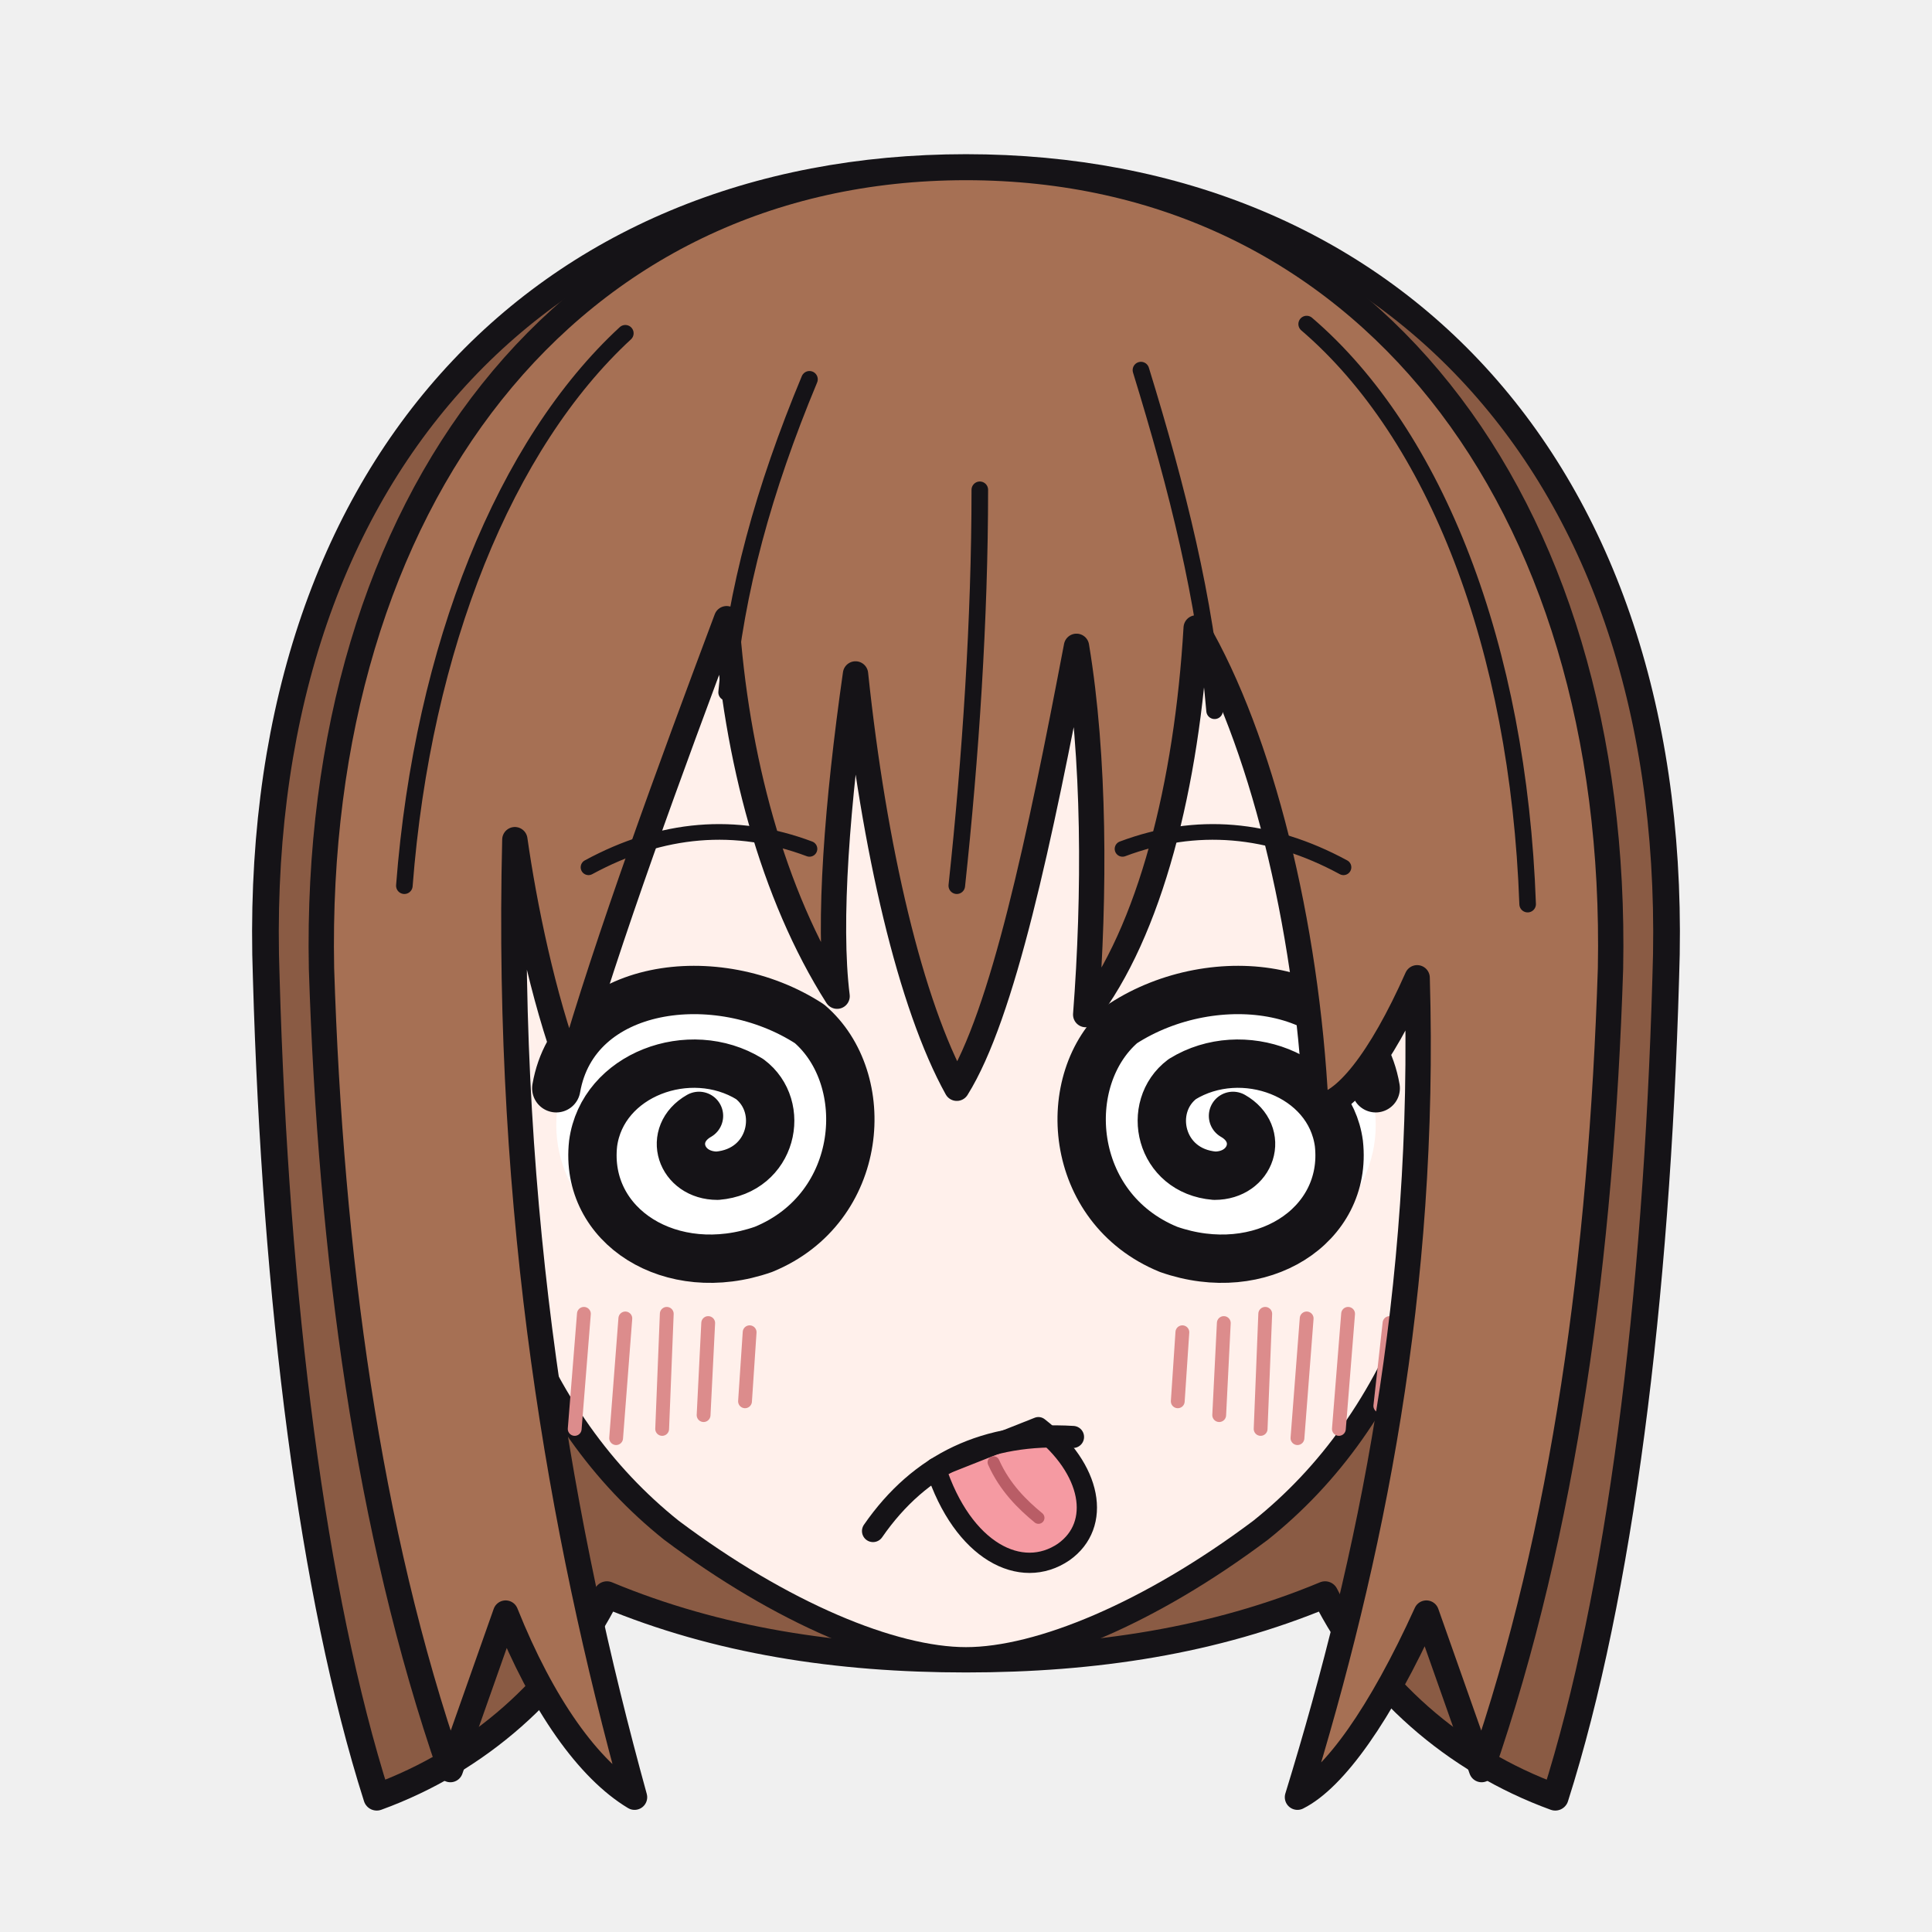
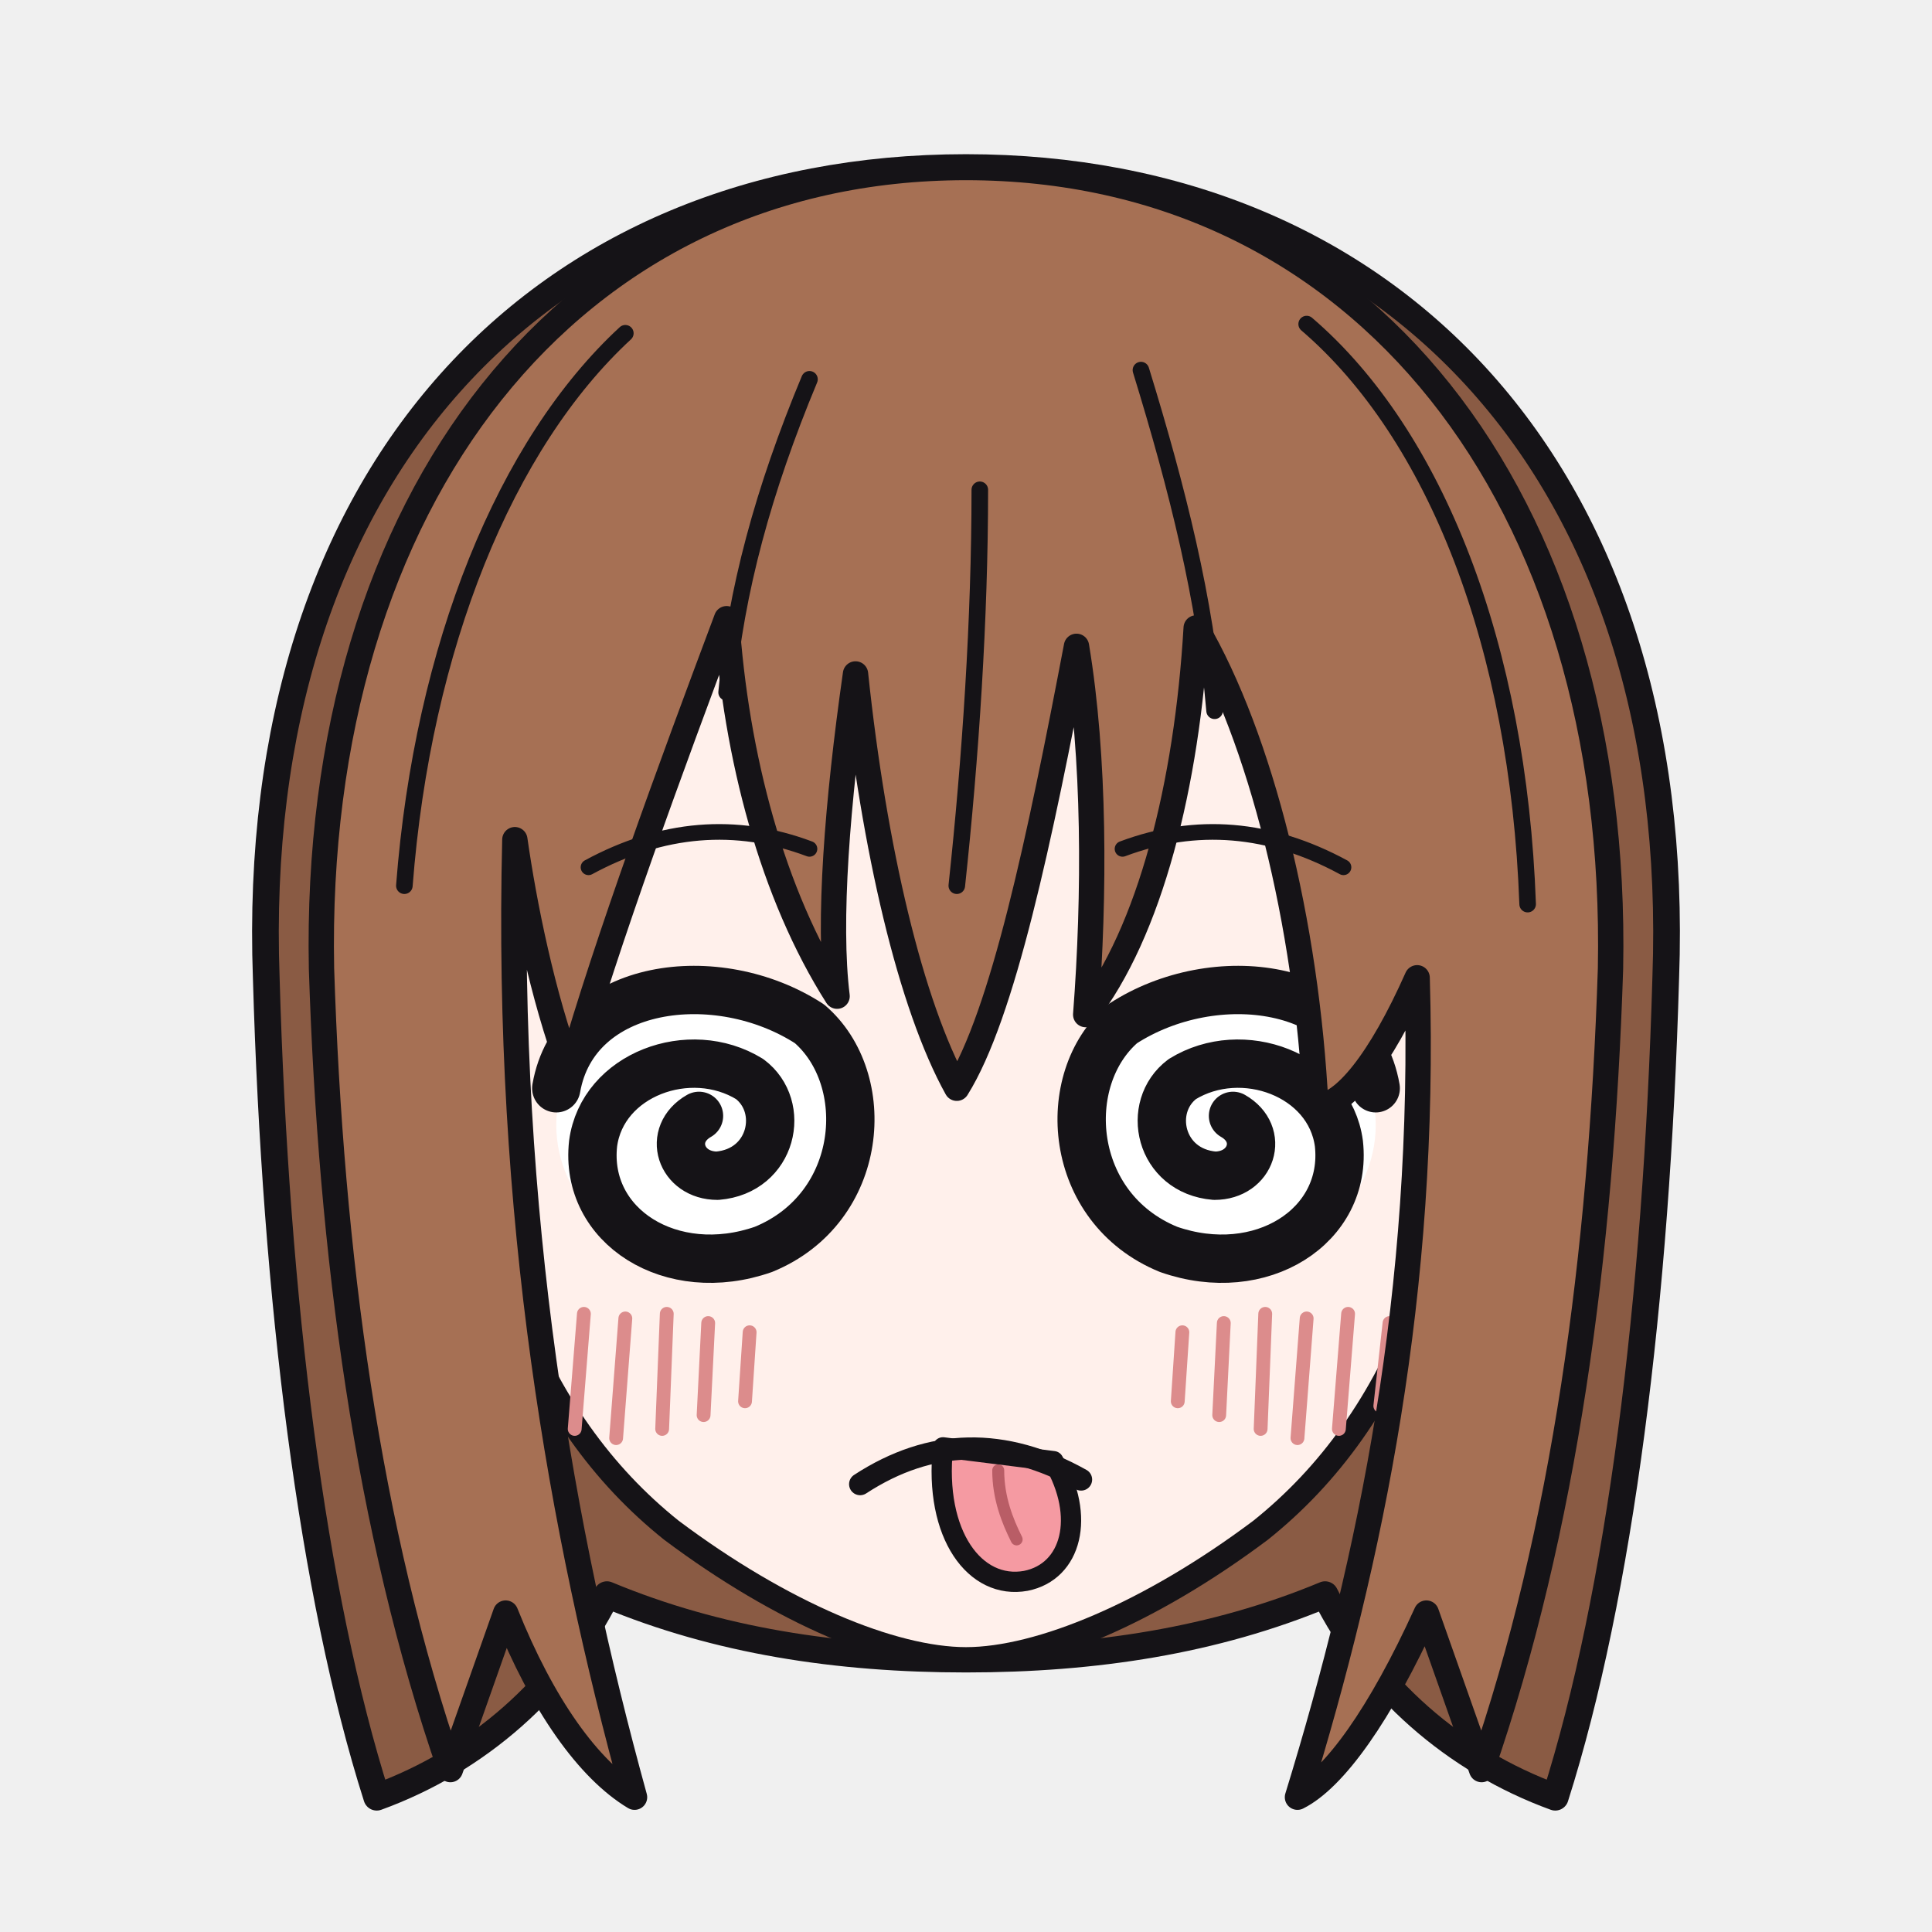
<svg xmlns="http://www.w3.org/2000/svg" viewBox="0 0 512 512" width="512" height="512">
  <g transform="translate(256 264) scale(1.22) translate(-256 -248)">
    <path d="M104 244              C100 134, 164 68, 256 68              C348 68, 412 134, 408 244              C406 314, 398 378, 384 422              C362 414, 344 398, 334 378              C310 388, 284 392, 256 392              C228 392, 202 388, 178 378              C168 398, 150 414, 128 422              C114 378, 106 314, 104 244 Z" fill="#8A5B44" stroke="#151317" stroke-width="5.8" stroke-linejoin="round" />
    <path d="M144 236              C144 166, 190 128, 256 128              C322 128, 368 166, 368 236              C366 300, 350 340, 320 364              C296 382, 272 392, 256 392              C240 392, 216 382, 192 364              C162 340, 146 300, 144 236 Z" fill="#FFF0EB" stroke="#151317" stroke-width="5.2" stroke-linejoin="round" />
    <ellipse cx="198" cy="276" rx="31" ry="29" fill="#FFFFFF" />
    <ellipse cx="314" cy="276" rx="31" ry="29" fill="#FFFFFF" />
    <path d="M167 268              C171 245, 202 241, 222 254              C236 266, 234 294, 212 303              C192 310, 173 298, 175 280              C177 265, 196 258, 209 266              C217 272, 214 286, 202 287              C194 287, 191 278, 198 274" fill="none" stroke="#151317" stroke-width="10.5" stroke-linecap="round" stroke-linejoin="round" />
    <path d="M345 268              C341 245, 310 241, 290 254              C276 266, 278 294, 300 303              C320 310, 339 298, 337 280              C335 265, 316 258, 303 266              C295 272, 298 286, 310 287              C318 287, 321 278, 314 274" fill="none" stroke="#151317" stroke-width="10.5" stroke-linecap="round" stroke-linejoin="round" />
    <g stroke="#DC8C8C" stroke-width="3" stroke-linecap="round">
      <line x1="164" y1="319" x2="162" y2="337" />
      <line x1="173" y1="317" x2="171" y2="342" />
      <line x1="182" y1="318" x2="180" y2="344" />
      <line x1="191" y1="317" x2="190" y2="342" />
      <line x1="200" y1="319" x2="199" y2="339" />
      <line x1="209" y1="321" x2="208" y2="336" />
      <line x1="303" y1="321" x2="302" y2="336" />
      <line x1="312" y1="319" x2="311" y2="339" />
      <line x1="321" y1="317" x2="320" y2="342" />
      <line x1="330" y1="318" x2="328" y2="344" />
      <line x1="339" y1="317" x2="337" y2="342" />
      <line x1="348" y1="319" x2="346" y2="337" />
    </g>
-     <g transform="rotate(-24 256 353)">
-       <path d="M251 348                C249 367, 258 378, 269 376                C279 374, 282 362, 275 349 Z" fill="#F59AA2" stroke="#151317" stroke-width="4.4" stroke-linejoin="round" />
-       <path d="M263 352 C263 358, 265 363, 267 367" fill="none" stroke="#B95D66" stroke-width="2.6" stroke-linecap="round" />
-       <path d="M233 355 Q256 341 281 354" fill="none" stroke="#151317" stroke-width="4.8" stroke-linecap="round" />
-     </g>
+     <path d="M251 346              C249 365, 258 377, 269 375              C279 373, 282 361, 275 349 Z" fill="#F59AA2" stroke="#151317" stroke-width="4.4" stroke-linejoin="round" />
+     <path d="M263 351 C263 357, 265 362, 267 366" fill="none" stroke="#B95D66" stroke-width="2.6" stroke-linecap="round" />
+     <path d="M233 354 Q256 339 281 353" fill="none" stroke="#151317" stroke-width="4.8" stroke-linecap="round" />
    <path d="M116 242              C114 140, 170 68, 256 68              C342 68, 398 140, 396 242              C394 304, 386 364, 368 416              L356 382              C346 404, 336 418, 328 422              C344 370, 356 312, 354 244              C346 262, 338 272, 332 272              C330 232, 320 192, 306 168              C304 202, 296 234, 282 252              C284 226, 284 196, 280 172              C272 214, 264 252, 254 268              C244 250, 236 216, 232 178              C228 206, 226 232, 228 248              C214 226, 206 196, 204 166              C192 198, 178 236, 170 264              C164 248, 160 228, 158 214              C156 296, 168 364, 184 422              C174 416, 164 402, 156 382              L144 416              C126 364, 118 304, 116 242 Z" fill="#A67054" stroke="#151317" stroke-width="5.5" stroke-linejoin="round" />
    <g fill="none" stroke="#151317" stroke-width="3.6" stroke-linecap="round">
      <path d="M182 104 C156 128, 138 172, 134 224" />
      <path d="M222 114 C212 138, 206 160, 204 182" />
      <path d="M259 138 C259 166, 257 196, 254 224" />
      <path d="M294 112 C302 138, 308 162, 310 186" />
      <path d="M330 102 C358 126, 376 172, 378 228" />
    </g>
    <path d="M174 220 Q198 207 222 216" fill="none" stroke="#151317" stroke-width="3.4" stroke-linecap="round" />
    <path d="M290 216 Q314 207 338 220" fill="none" stroke="#151317" stroke-width="3.4" stroke-linecap="round" />
  </g>
</svg>
